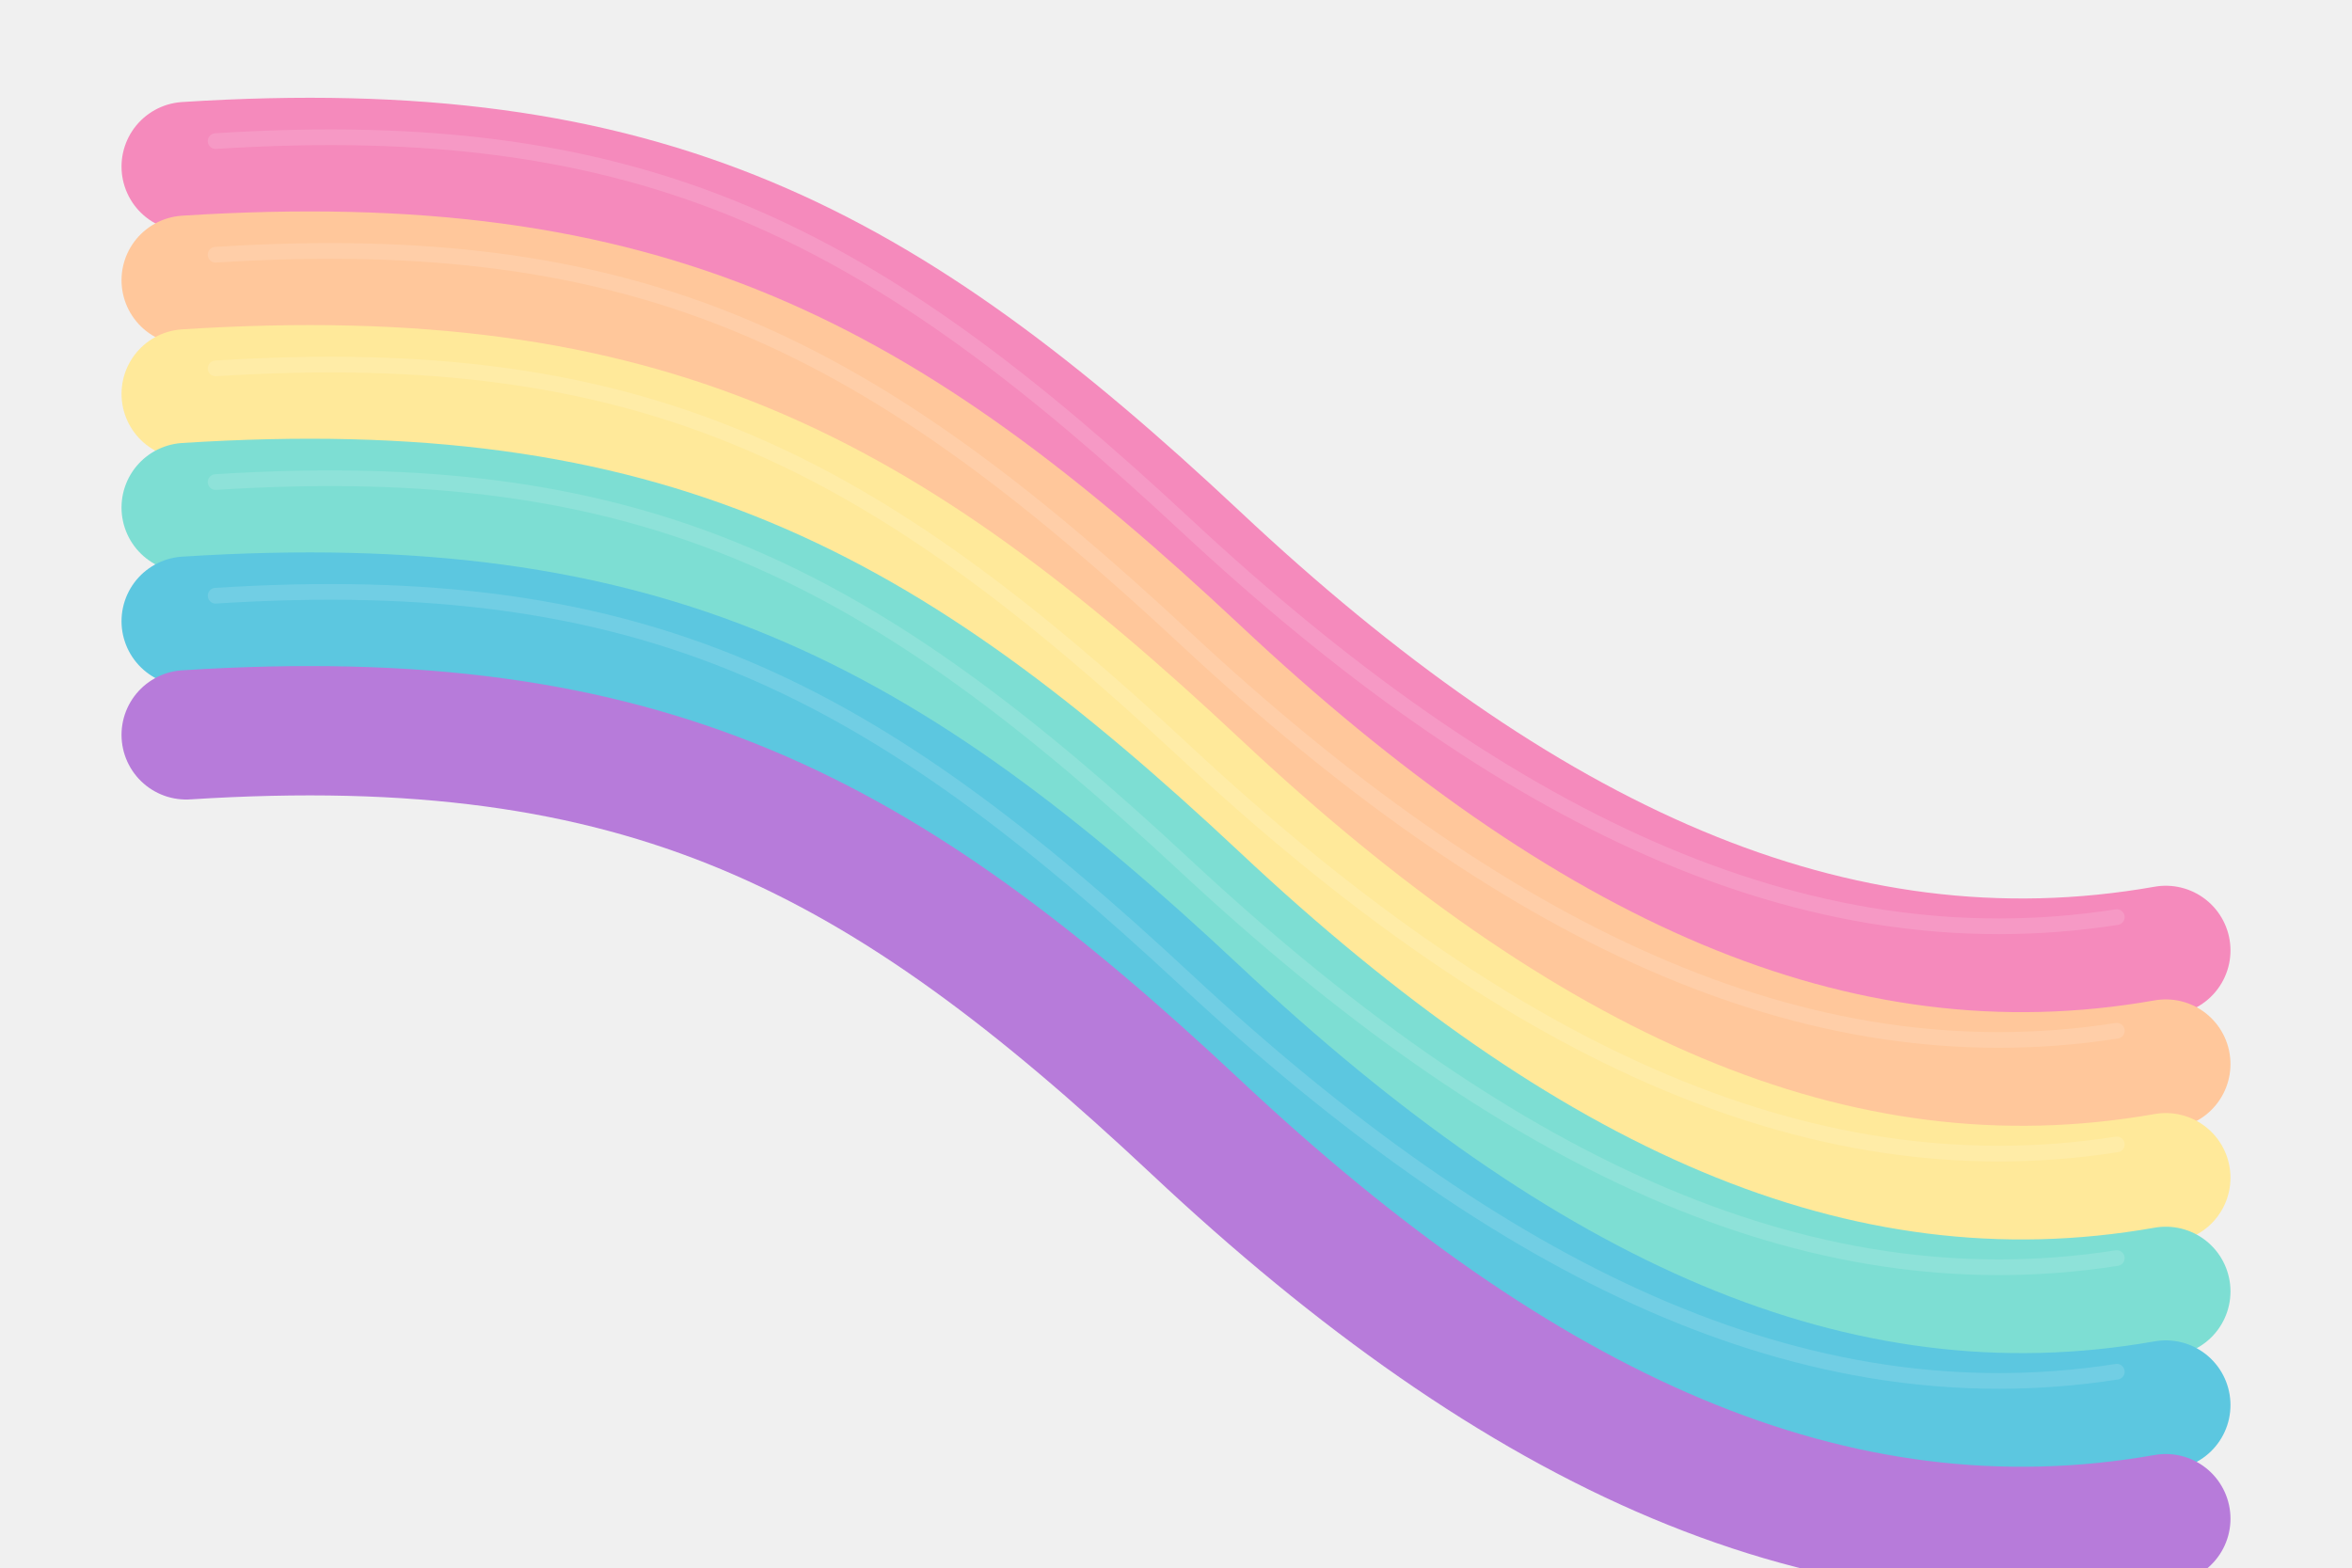
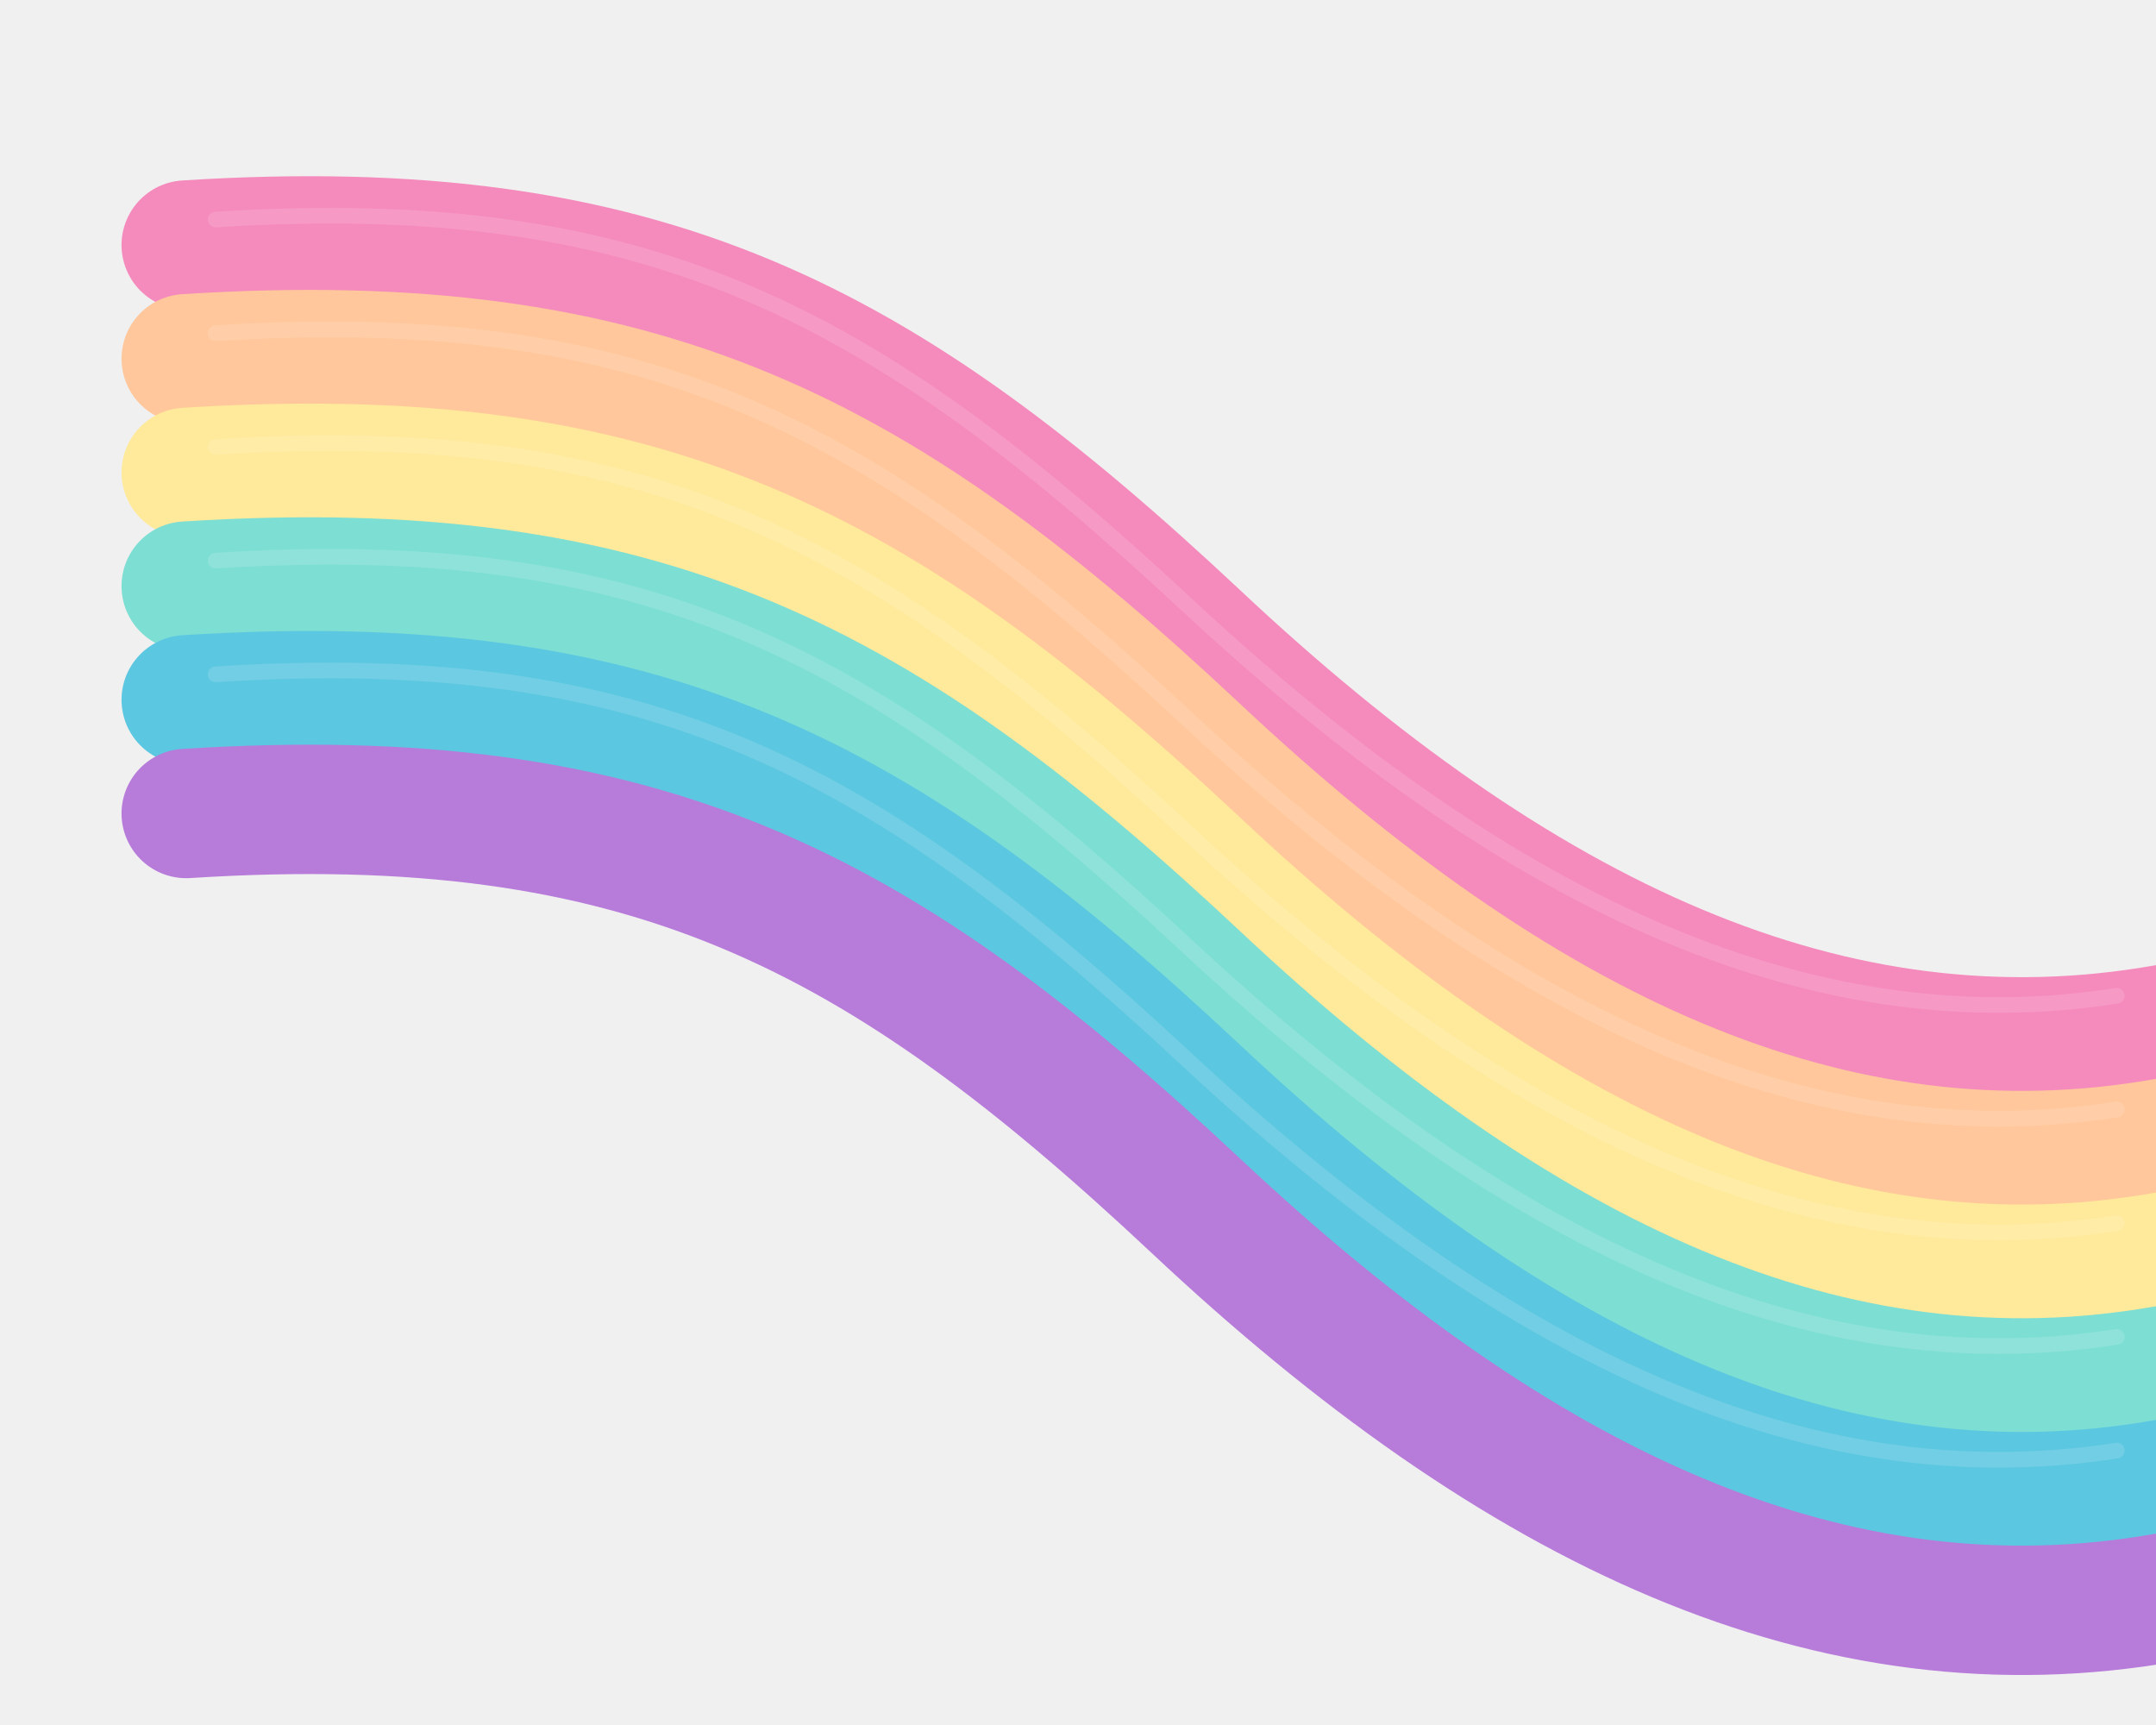
- <svg xmlns="http://www.w3.org/2000/svg" width="1200" height="800" viewBox="0 0 1200 800" role="img" aria-label="Arcoíris pastel aislado con fondo transparente">
+ <svg xmlns="http://www.w3.org/2000/svg" width="1000" height="800" viewBox="0 0 1100 800" role="img" aria-label="Arcoíris pastel aislado con fondo transparente">
  <g>
    <path d="M 95 85 C 330 70, 450 135, 610 285 C 775 440, 935 515, 1105 485" fill="none" stroke="#F58ABC" stroke-width="66" stroke-linecap="round" stroke-linejoin="round" />
    <path d="M 95 143 C 330 128, 450 193, 610 343 C 775 498, 935 573, 1105 543" fill="none" stroke="#FFC79B" stroke-width="66" stroke-linecap="round" stroke-linejoin="round" />
    <path d="M 95 201 C 330 186, 450 251, 610 401 C 775 556, 935 631, 1105 601" fill="none" stroke="#FFE99A" stroke-width="66" stroke-linecap="round" stroke-linejoin="round" />
    <path d="M 95 259 C 330 244, 450 309, 610 459 C 775 614, 935 689, 1105 659" fill="none" stroke="#7DDED3" stroke-width="66" stroke-linecap="round" stroke-linejoin="round" />
    <path d="M 95 317 C 330 302, 450 367, 610 517 C 775 672, 935 747, 1105 717" fill="none" stroke="#5CC7E0" stroke-width="66" stroke-linecap="round" stroke-linejoin="round" />
    <path d="M 95 375 C 330 360, 450 425, 610 575 C 775 730, 935 805, 1105 775" fill="none" stroke="#B77BDA" stroke-width="66" stroke-linecap="round" stroke-linejoin="round" />
  </g>
  <g>
    <path d="M 110 72 C 330 58, 445 119, 605 268 C 765 417, 920 493, 1080 468" fill="none" stroke="#FFFFFF" stroke-opacity="0.13" stroke-width="8" stroke-linecap="round" />
    <path d="M 110 130 C 330 116, 445 177, 605 326 C 765 475, 920 551, 1080 526" fill="none" stroke="#FFFFFF" stroke-opacity="0.13" stroke-width="8" stroke-linecap="round" />
    <path d="M 110 188 C 330 174, 445 235, 605 384 C 765 533, 920 609, 1080 584" fill="none" stroke="#FFFFFF" stroke-opacity="0.13" stroke-width="8" stroke-linecap="round" />
    <path d="M 110 246 C 330 232, 445 293, 605 442 C 765 591, 920 667, 1080 642" fill="none" stroke="#FFFFFF" stroke-opacity="0.13" stroke-width="8" stroke-linecap="round" />
    <path d="M 110 304 C 330 290, 445 351, 605 500 C 765 649, 920 725, 1080 700" fill="none" stroke="#FFFFFF" stroke-opacity="0.13" stroke-width="8" stroke-linecap="round" />
  </g>
</svg>
